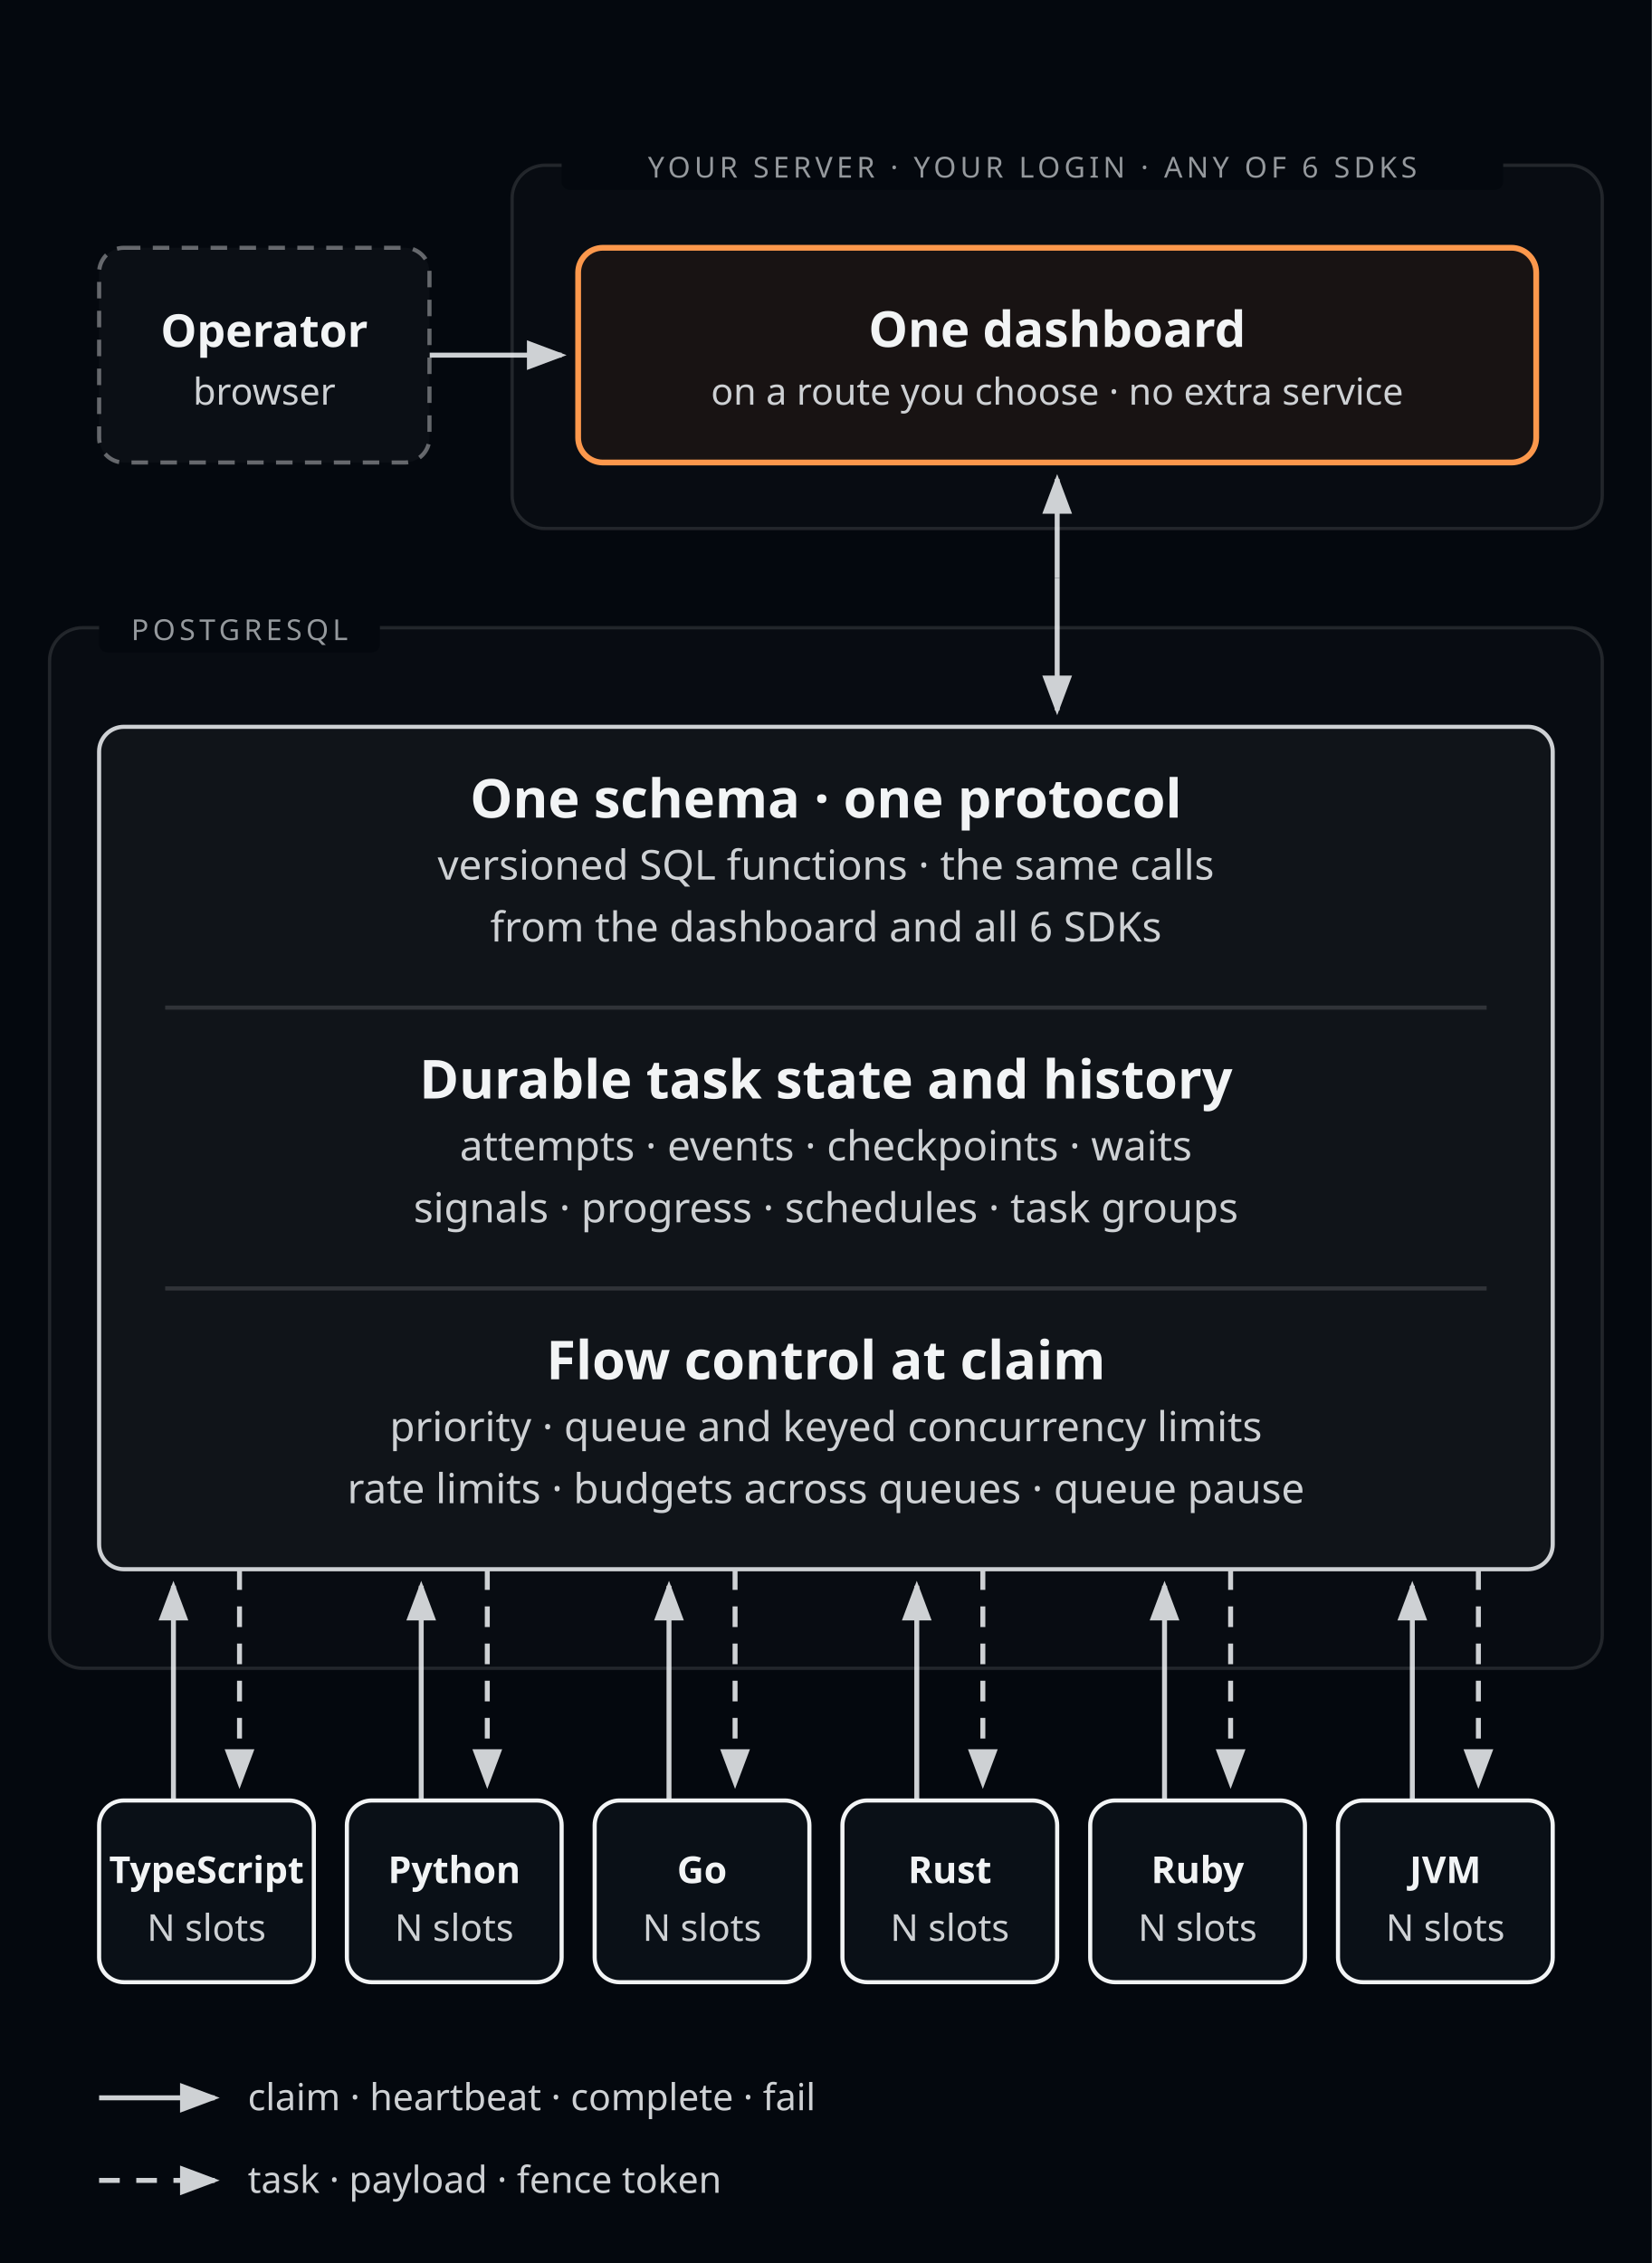
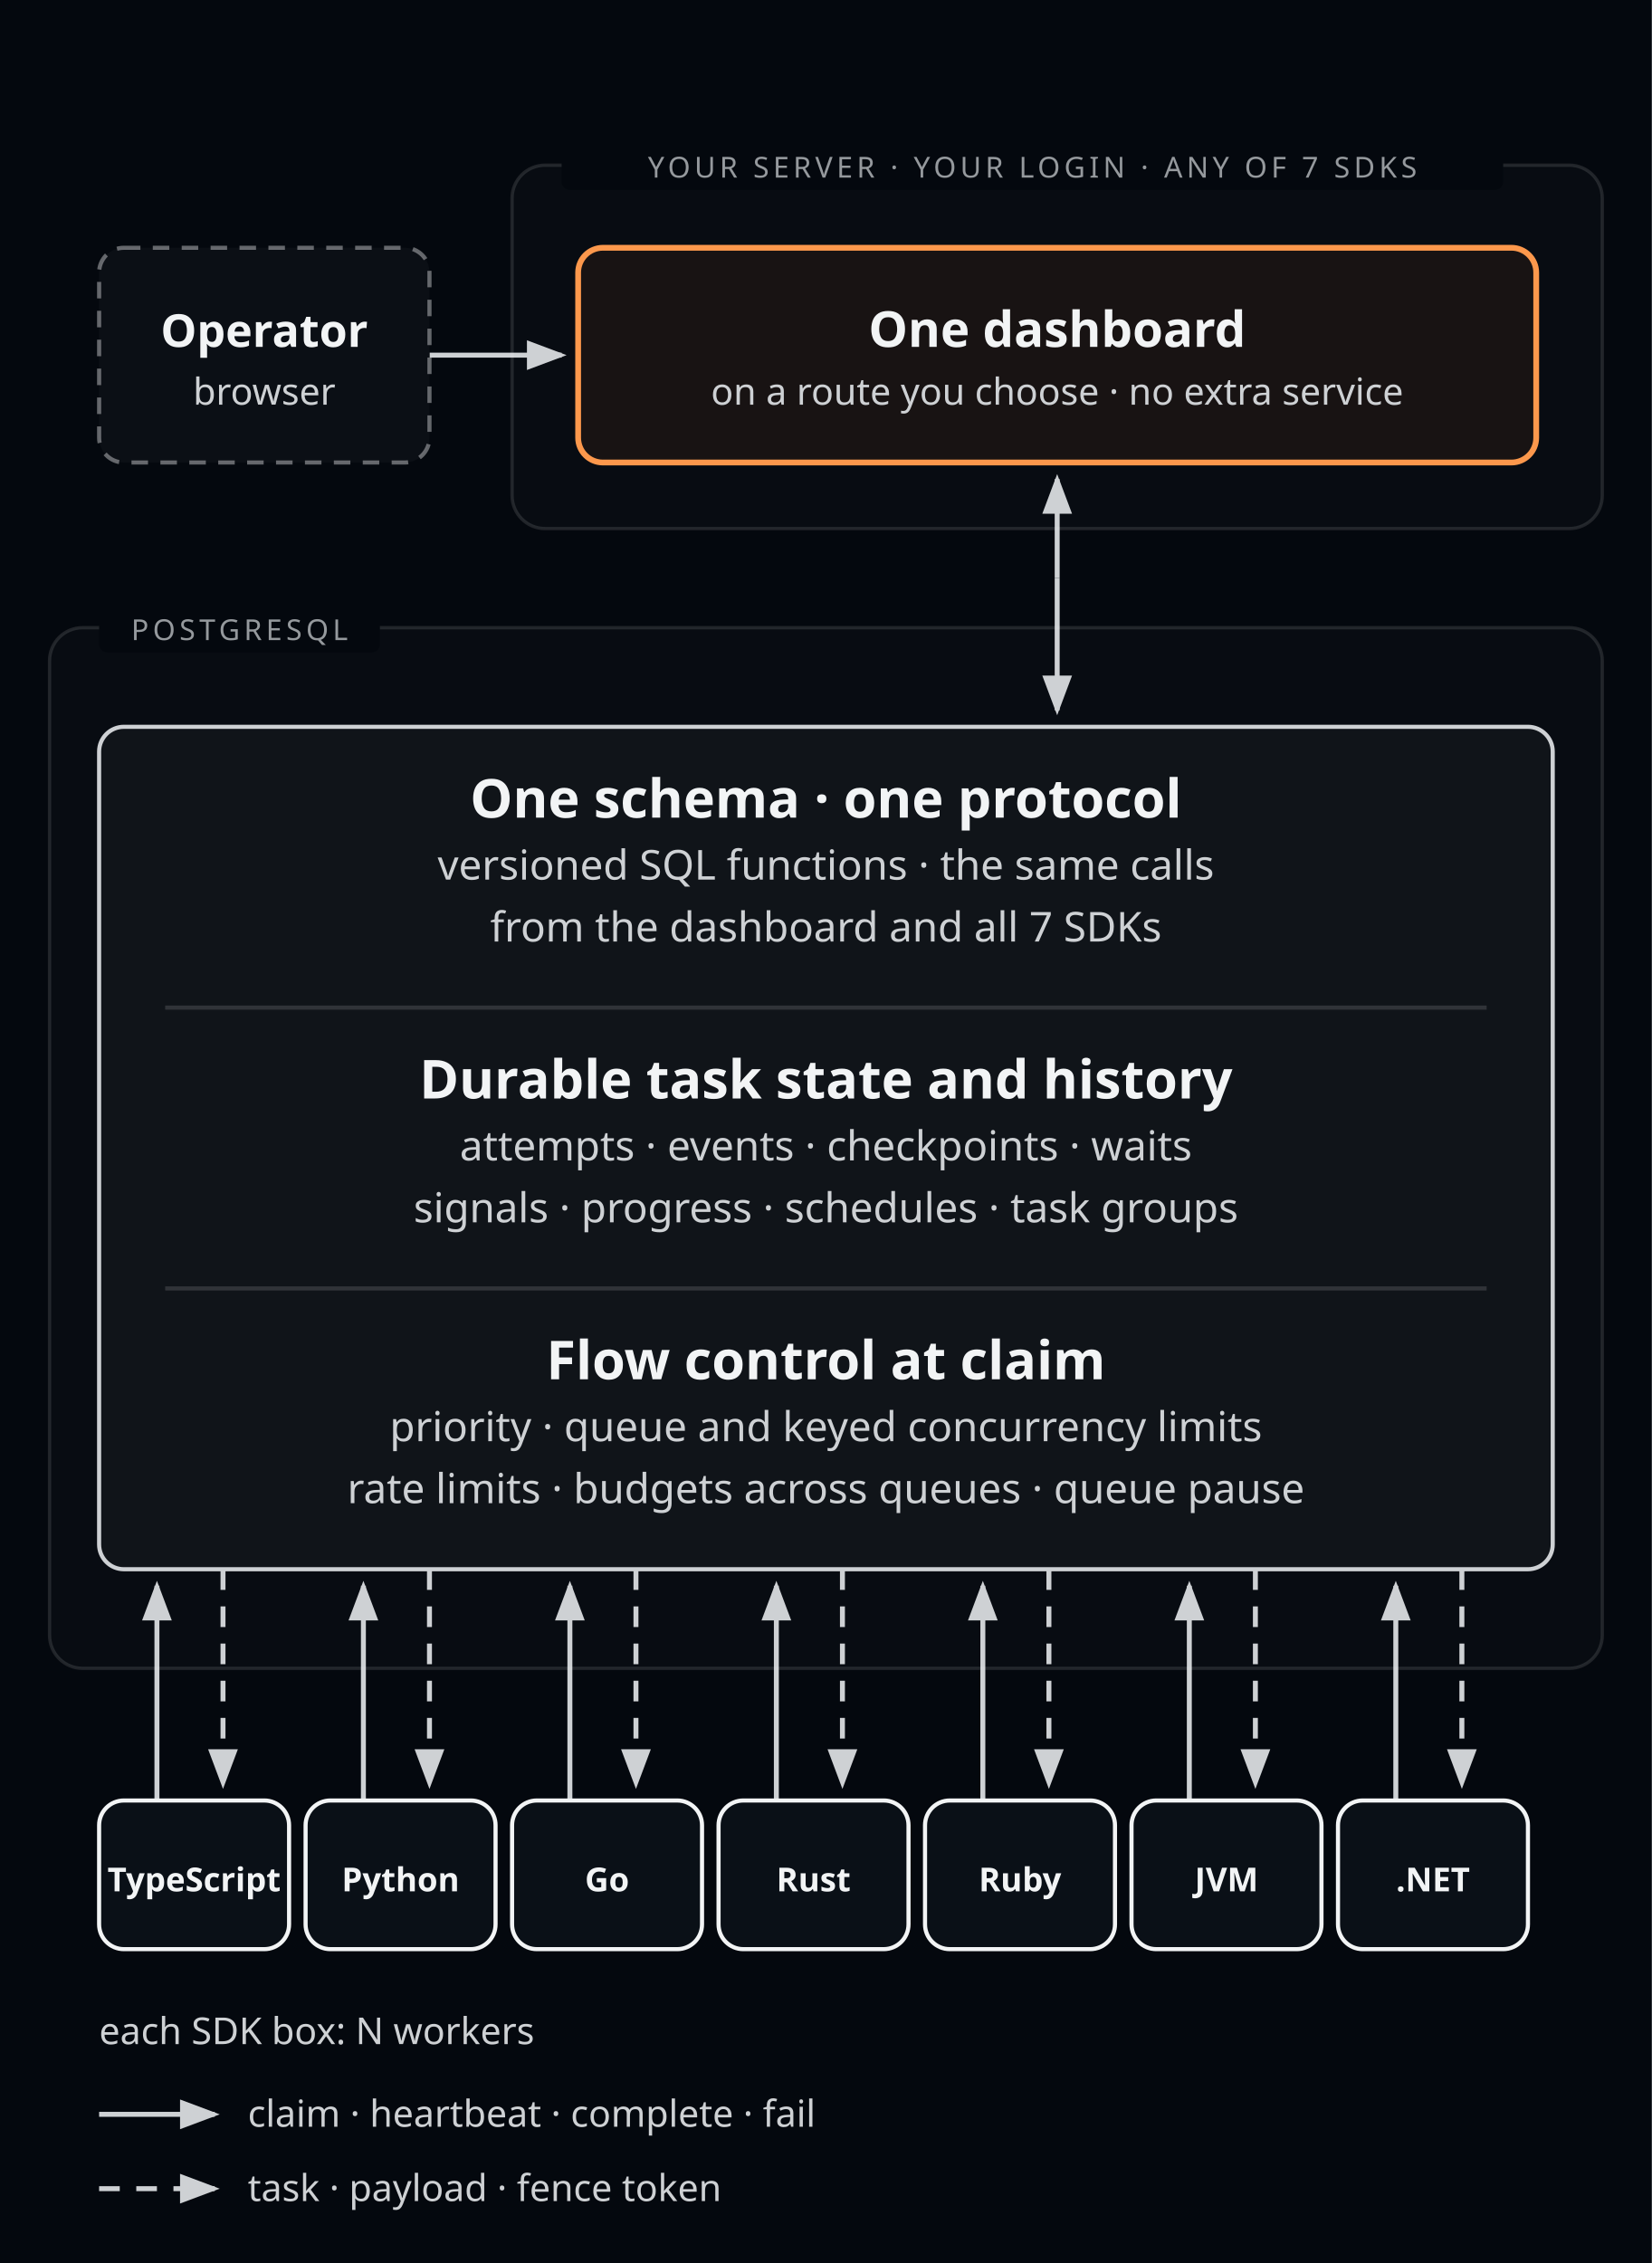
<svg xmlns="http://www.w3.org/2000/svg" viewBox="0 0 400 548" width="400" height="548" role="img" aria-labelledby="readme-overview-narrow-dark-title readme-overview-narrow-dark-desc">
  <defs>
    <marker id="arrow-dark" markerWidth="8" markerHeight="6" refX="7" refY="3" orient="auto">
      <polygon points="0 0, 8 3, 0 6" fill="#ced1d4" />
    </marker>
  </defs>
  <rect width="400" height="548" fill="#04080e" />
  <path d="M 104,86 H 136" fill="none" stroke="#ced1d4" stroke-width="1.2" marker-end="url(#arrow-dark)" />
  <path d="M 256,140 V 172" fill="none" stroke="#ced1d4" stroke-width="1.2" marker-end="url(#arrow-dark)" />
  <path d="M 256,140 V 116" fill="none" stroke="#ced1d4" stroke-width="1.2" marker-end="url(#arrow-dark)" />
-   <path d="M 42,436 V 384" fill="none" stroke="#ced1d4" stroke-width="1.2" marker-end="url(#arrow-dark)" />
-   <path d="M 58,380 V 432" fill="none" stroke="#ced1d4" stroke-width="1.2" stroke-dasharray="5,4" marker-end="url(#arrow-dark)" />
-   <path d="M 102,436 V 384" fill="none" stroke="#ced1d4" stroke-width="1.2" marker-end="url(#arrow-dark)" />
-   <path d="M 118,380 V 432" fill="none" stroke="#ced1d4" stroke-width="1.2" stroke-dasharray="5,4" marker-end="url(#arrow-dark)" />
-   <path d="M 162,436 V 384" fill="none" stroke="#ced1d4" stroke-width="1.2" marker-end="url(#arrow-dark)" />
-   <path d="M 178,380 V 432" fill="none" stroke="#ced1d4" stroke-width="1.2" stroke-dasharray="5,4" marker-end="url(#arrow-dark)" />
-   <path d="M 222,436 V 384" fill="none" stroke="#ced1d4" stroke-width="1.2" marker-end="url(#arrow-dark)" />
-   <path d="M 238,380 V 432" fill="none" stroke="#ced1d4" stroke-width="1.2" stroke-dasharray="5,4" marker-end="url(#arrow-dark)" />
-   <path d="M 282,436 V 384" fill="none" stroke="#ced1d4" stroke-width="1.2" marker-end="url(#arrow-dark)" />
-   <path d="M 298,380 V 432" fill="none" stroke="#ced1d4" stroke-width="1.2" stroke-dasharray="5,4" marker-end="url(#arrow-dark)" />
-   <path d="M 342,436 V 384" fill="none" stroke="#ced1d4" stroke-width="1.2" marker-end="url(#arrow-dark)" />
-   <path d="M 358,380 V 432" fill="none" stroke="#ced1d4" stroke-width="1.2" stroke-dasharray="5,4" marker-end="url(#arrow-dark)" />
+   <path d="M 38,436 V 384" fill="none" stroke="#ced1d4" stroke-width="1.2" marker-end="url(#arrow-dark)" />
+   <path d="M 54,380 V 432" fill="none" stroke="#ced1d4" stroke-width="1.2" stroke-dasharray="5,4" marker-end="url(#arrow-dark)" />
+   <path d="M 88,436 V 384" fill="none" stroke="#ced1d4" stroke-width="1.2" marker-end="url(#arrow-dark)" />
+   <path d="M 104,380 V 432" fill="none" stroke="#ced1d4" stroke-width="1.2" stroke-dasharray="5,4" marker-end="url(#arrow-dark)" />
+   <path d="M 138,436 V 384" fill="none" stroke="#ced1d4" stroke-width="1.2" marker-end="url(#arrow-dark)" />
+   <path d="M 154,380 V 432" fill="none" stroke="#ced1d4" stroke-width="1.2" stroke-dasharray="5,4" marker-end="url(#arrow-dark)" />
+   <path d="M 188,436 V 384" fill="none" stroke="#ced1d4" stroke-width="1.2" marker-end="url(#arrow-dark)" />
+   <path d="M 204,380 V 432" fill="none" stroke="#ced1d4" stroke-width="1.2" stroke-dasharray="5,4" marker-end="url(#arrow-dark)" />
+   <path d="M 238,436 V 384" fill="none" stroke="#ced1d4" stroke-width="1.2" marker-end="url(#arrow-dark)" />
+   <path d="M 254,380 V 432" fill="none" stroke="#ced1d4" stroke-width="1.2" stroke-dasharray="5,4" marker-end="url(#arrow-dark)" />
+   <path d="M 288,436 V 384" fill="none" stroke="#ced1d4" stroke-width="1.2" marker-end="url(#arrow-dark)" />
+   <path d="M 304,380 V 432" fill="none" stroke="#ced1d4" stroke-width="1.2" stroke-dasharray="5,4" marker-end="url(#arrow-dark)" />
+   <path d="M 338,436 V 384" fill="none" stroke="#ced1d4" stroke-width="1.2" marker-end="url(#arrow-dark)" />
+   <path d="M 354,380 V 432" fill="none" stroke="#ced1d4" stroke-width="1.2" stroke-dasharray="5,4" marker-end="url(#arrow-dark)" />
  <rect x="124" y="40" width="264" height="88" rx="8" fill="rgba(242,244,245,0.02)" stroke="rgba(242,244,245,0.12)" stroke-width="0.8" />
  <rect x="136" y="34" width="228" height="12" rx="2" fill="#04080e" />
-   <text x="250" y="43" fill="#95999d" font-size="7" font-family="Geist Mono" text-anchor="middle" letter-spacing="0.14em">YOUR SERVER · YOUR LOGIN · ANY OF 6 SDKS</text>
+   <text x="250" y="43" fill="#95999d" font-size="7" font-family="Geist Mono" text-anchor="middle" letter-spacing="0.14em">YOUR SERVER · YOUR LOGIN · ANY OF 7 SDKS</text>
  <rect x="12" y="152" width="376" height="252" rx="8" fill="rgba(242,244,245,0.02)" stroke="rgba(242,244,245,0.12)" stroke-width="0.8" />
  <rect x="24" y="146" width="68" height="12" rx="2" fill="#04080e" />
  <text x="58" y="155" fill="#95999d" font-size="7" font-family="Geist Mono" text-anchor="middle" letter-spacing="0.14em">POSTGRESQL</text>
  <rect x="24" y="60" width="80" height="52" rx="6" fill="#04080e" />
  <rect x="24" y="60" width="80" height="52" rx="6" fill="rgba(242,244,245,0.03)" stroke="rgba(242,244,245,0.4)" stroke-width="1" stroke-dasharray="4,3" />
  <text x="64" y="84" fill="#f2f4f5" font-size="11" font-weight="600" font-family="Geist" text-anchor="middle">Operator</text>
  <text x="64" y="98" fill="#ced1d4" font-size="9" font-family="Geist Mono" text-anchor="middle">browser</text>
  <rect x="140" y="60" width="232" height="52" rx="6" fill="#04080e" />
  <rect x="140" y="60" width="232" height="52" rx="6" fill="rgba(252,152,76,0.08)" stroke="#fc984c" stroke-width="1.4" />
  <text x="256" y="84" fill="#f2f4f5" font-size="12" font-weight="600" font-family="Geist" text-anchor="middle">One dashboard</text>
  <text x="256" y="98" fill="#ced1d4" font-size="9" font-family="Geist Mono" text-anchor="middle">on a route you choose · no extra service</text>
  <rect x="24" y="176" width="352" height="204" rx="6" fill="#04080e" />
  <rect x="24" y="176" width="352" height="204" rx="6" fill="rgba(242,244,245,0.05)" stroke="#ced1d4" stroke-width="1" />
  <line x1="40" y1="244" x2="360" y2="244" stroke="rgba(242,244,245,0.14)" />
  <line x1="40" y1="312" x2="360" y2="312" stroke="rgba(242,244,245,0.14)" />
  <text x="200" y="198" fill="#f2f4f5" font-size="13" font-family="Geist" font-weight="600" text-anchor="middle">One schema · one protocol</text>
  <text x="200" y="213" fill="#ced1d4" font-size="10" font-family="Geist Mono" font-weight="400" text-anchor="middle">versioned SQL functions · the same calls</text>
-   <text x="200" y="228" fill="#ced1d4" font-size="10" font-family="Geist Mono" font-weight="400" text-anchor="middle">from the dashboard and all 6 SDKs</text>
+   <text x="200" y="228" fill="#ced1d4" font-size="10" font-family="Geist Mono" font-weight="400" text-anchor="middle">from the dashboard and all 7 SDKs</text>
  <text x="200" y="266" fill="#f2f4f5" font-size="13" font-family="Geist" font-weight="600" text-anchor="middle">Durable task state and history</text>
  <text x="200" y="281" fill="#ced1d4" font-size="10" font-family="Geist Mono" font-weight="400" text-anchor="middle">attempts · events · checkpoints · waits</text>
  <text x="200" y="296" fill="#ced1d4" font-size="10" font-family="Geist Mono" font-weight="400" text-anchor="middle">signals · progress · schedules · task groups</text>
  <text x="200" y="334" fill="#f2f4f5" font-size="13" font-family="Geist" font-weight="600" text-anchor="middle">Flow control at claim</text>
  <text x="200" y="349" fill="#ced1d4" font-size="10" font-family="Geist Mono" font-weight="400" text-anchor="middle">priority · queue and keyed concurrency limits</text>
  <text x="200" y="364" fill="#ced1d4" font-size="10" font-family="Geist Mono" font-weight="400" text-anchor="middle">rate limits · budgets across queues · queue pause</text>
-   <rect x="24" y="436" width="52" height="44" rx="6" fill="#04080e" />
-   <rect x="24" y="436" width="52" height="44" rx="6" fill="#0a1017" stroke="#f2f4f5" stroke-width="1" />
-   <text x="50" y="456" fill="#f2f4f5" font-size="9" font-weight="600" font-family="Geist" text-anchor="middle">TypeScript</text>
-   <text x="50" y="470" fill="#ced1d4" font-size="9" font-family="Geist Mono" text-anchor="middle">N slots</text>
-   <rect x="84" y="436" width="52" height="44" rx="6" fill="#04080e" />
-   <rect x="84" y="436" width="52" height="44" rx="6" fill="#0a1017" stroke="#f2f4f5" stroke-width="1" />
-   <text x="110" y="456" fill="#f2f4f5" font-size="9" font-weight="600" font-family="Geist" text-anchor="middle">Python</text>
-   <text x="110" y="470" fill="#ced1d4" font-size="9" font-family="Geist Mono" text-anchor="middle">N slots</text>
-   <rect x="144" y="436" width="52" height="44" rx="6" fill="#04080e" />
-   <rect x="144" y="436" width="52" height="44" rx="6" fill="#0a1017" stroke="#f2f4f5" stroke-width="1" />
-   <text x="170" y="456" fill="#f2f4f5" font-size="9" font-weight="600" font-family="Geist" text-anchor="middle">Go</text>
-   <text x="170" y="470" fill="#ced1d4" font-size="9" font-family="Geist Mono" text-anchor="middle">N slots</text>
-   <rect x="204" y="436" width="52" height="44" rx="6" fill="#04080e" />
-   <rect x="204" y="436" width="52" height="44" rx="6" fill="#0a1017" stroke="#f2f4f5" stroke-width="1" />
-   <text x="230" y="456" fill="#f2f4f5" font-size="9" font-weight="600" font-family="Geist" text-anchor="middle">Rust</text>
-   <text x="230" y="470" fill="#ced1d4" font-size="9" font-family="Geist Mono" text-anchor="middle">N slots</text>
-   <rect x="264" y="436" width="52" height="44" rx="6" fill="#04080e" />
-   <rect x="264" y="436" width="52" height="44" rx="6" fill="#0a1017" stroke="#f2f4f5" stroke-width="1" />
-   <text x="290" y="456" fill="#f2f4f5" font-size="9" font-weight="600" font-family="Geist" text-anchor="middle">Ruby</text>
-   <text x="290" y="470" fill="#ced1d4" font-size="9" font-family="Geist Mono" text-anchor="middle">N slots</text>
-   <rect x="324" y="436" width="52" height="44" rx="6" fill="#04080e" />
-   <rect x="324" y="436" width="52" height="44" rx="6" fill="#0a1017" stroke="#f2f4f5" stroke-width="1" />
-   <text x="350" y="456" fill="#f2f4f5" font-size="9" font-weight="600" font-family="Geist" text-anchor="middle">JVM</text>
-   <text x="350" y="470" fill="#ced1d4" font-size="9" font-family="Geist Mono" text-anchor="middle">N slots</text>
-   <path d="M 24,508 H 52" fill="none" stroke="#ced1d4" stroke-width="1.2" marker-end="url(#arrow-dark)" />
-   <text x="60" y="511" fill="#ced1d4" font-size="9" font-family="Geist Mono">claim · heartbeat · complete · fail</text>
-   <path d="M 24,528 H 52" fill="none" stroke="#ced1d4" stroke-width="1.2" stroke-dasharray="5,4" marker-end="url(#arrow-dark)" />
-   <text x="60" y="531" fill="#ced1d4" font-size="9" font-family="Geist Mono">task · payload · fence token</text>
+   <rect x="24" y="436" width="46" height="36" rx="6" fill="#04080e" />
+   <rect x="24" y="436" width="46" height="36" rx="6" fill="#0a1017" stroke="#f2f4f5" stroke-width="1" />
+   <text x="47" y="458" fill="#f2f4f5" font-size="8" font-weight="600" font-family="Geist" text-anchor="middle">TypeScript</text>
+   <rect x="74" y="436" width="46" height="36" rx="6" fill="#04080e" />
+   <rect x="74" y="436" width="46" height="36" rx="6" fill="#0a1017" stroke="#f2f4f5" stroke-width="1" />
+   <text x="97" y="458" fill="#f2f4f5" font-size="8" font-weight="600" font-family="Geist" text-anchor="middle">Python</text>
+   <rect x="124" y="436" width="46" height="36" rx="6" fill="#04080e" />
+   <rect x="124" y="436" width="46" height="36" rx="6" fill="#0a1017" stroke="#f2f4f5" stroke-width="1" />
+   <text x="147" y="458" fill="#f2f4f5" font-size="8" font-weight="600" font-family="Geist" text-anchor="middle">Go</text>
+   <rect x="174" y="436" width="46" height="36" rx="6" fill="#04080e" />
+   <rect x="174" y="436" width="46" height="36" rx="6" fill="#0a1017" stroke="#f2f4f5" stroke-width="1" />
+   <text x="197" y="458" fill="#f2f4f5" font-size="8" font-weight="600" font-family="Geist" text-anchor="middle">Rust</text>
+   <rect x="224" y="436" width="46" height="36" rx="6" fill="#04080e" />
+   <rect x="224" y="436" width="46" height="36" rx="6" fill="#0a1017" stroke="#f2f4f5" stroke-width="1" />
+   <text x="247" y="458" fill="#f2f4f5" font-size="8" font-weight="600" font-family="Geist" text-anchor="middle">Ruby</text>
+   <rect x="274" y="436" width="46" height="36" rx="6" fill="#04080e" />
+   <rect x="274" y="436" width="46" height="36" rx="6" fill="#0a1017" stroke="#f2f4f5" stroke-width="1" />
+   <text x="297" y="458" fill="#f2f4f5" font-size="8" font-weight="600" font-family="Geist" text-anchor="middle">JVM</text>
+   <rect x="324" y="436" width="46" height="36" rx="6" fill="#04080e" />
+   <rect x="324" y="436" width="46" height="36" rx="6" fill="#0a1017" stroke="#f2f4f5" stroke-width="1" />
+   <text x="347" y="458" fill="#f2f4f5" font-size="8" font-weight="600" font-family="Geist" text-anchor="middle">.NET</text>
+   <text x="24" y="495" fill="#ced1d4" font-size="9" font-family="Geist Mono">each SDK box: N workers</text>
+   <path d="M 24,512 H 52" fill="none" stroke="#ced1d4" stroke-width="1.2" marker-end="url(#arrow-dark)" />
+   <text x="60" y="515" fill="#ced1d4" font-size="9" font-family="Geist Mono">claim · heartbeat · complete · fail</text>
+   <path d="M 24,530 H 52" fill="none" stroke="#ced1d4" stroke-width="1.2" stroke-dasharray="5,4" marker-end="url(#arrow-dark)" />
+   <text x="60" y="533" fill="#ced1d4" font-size="9" font-family="Geist Mono">task · payload · fence token</text>
</svg>
